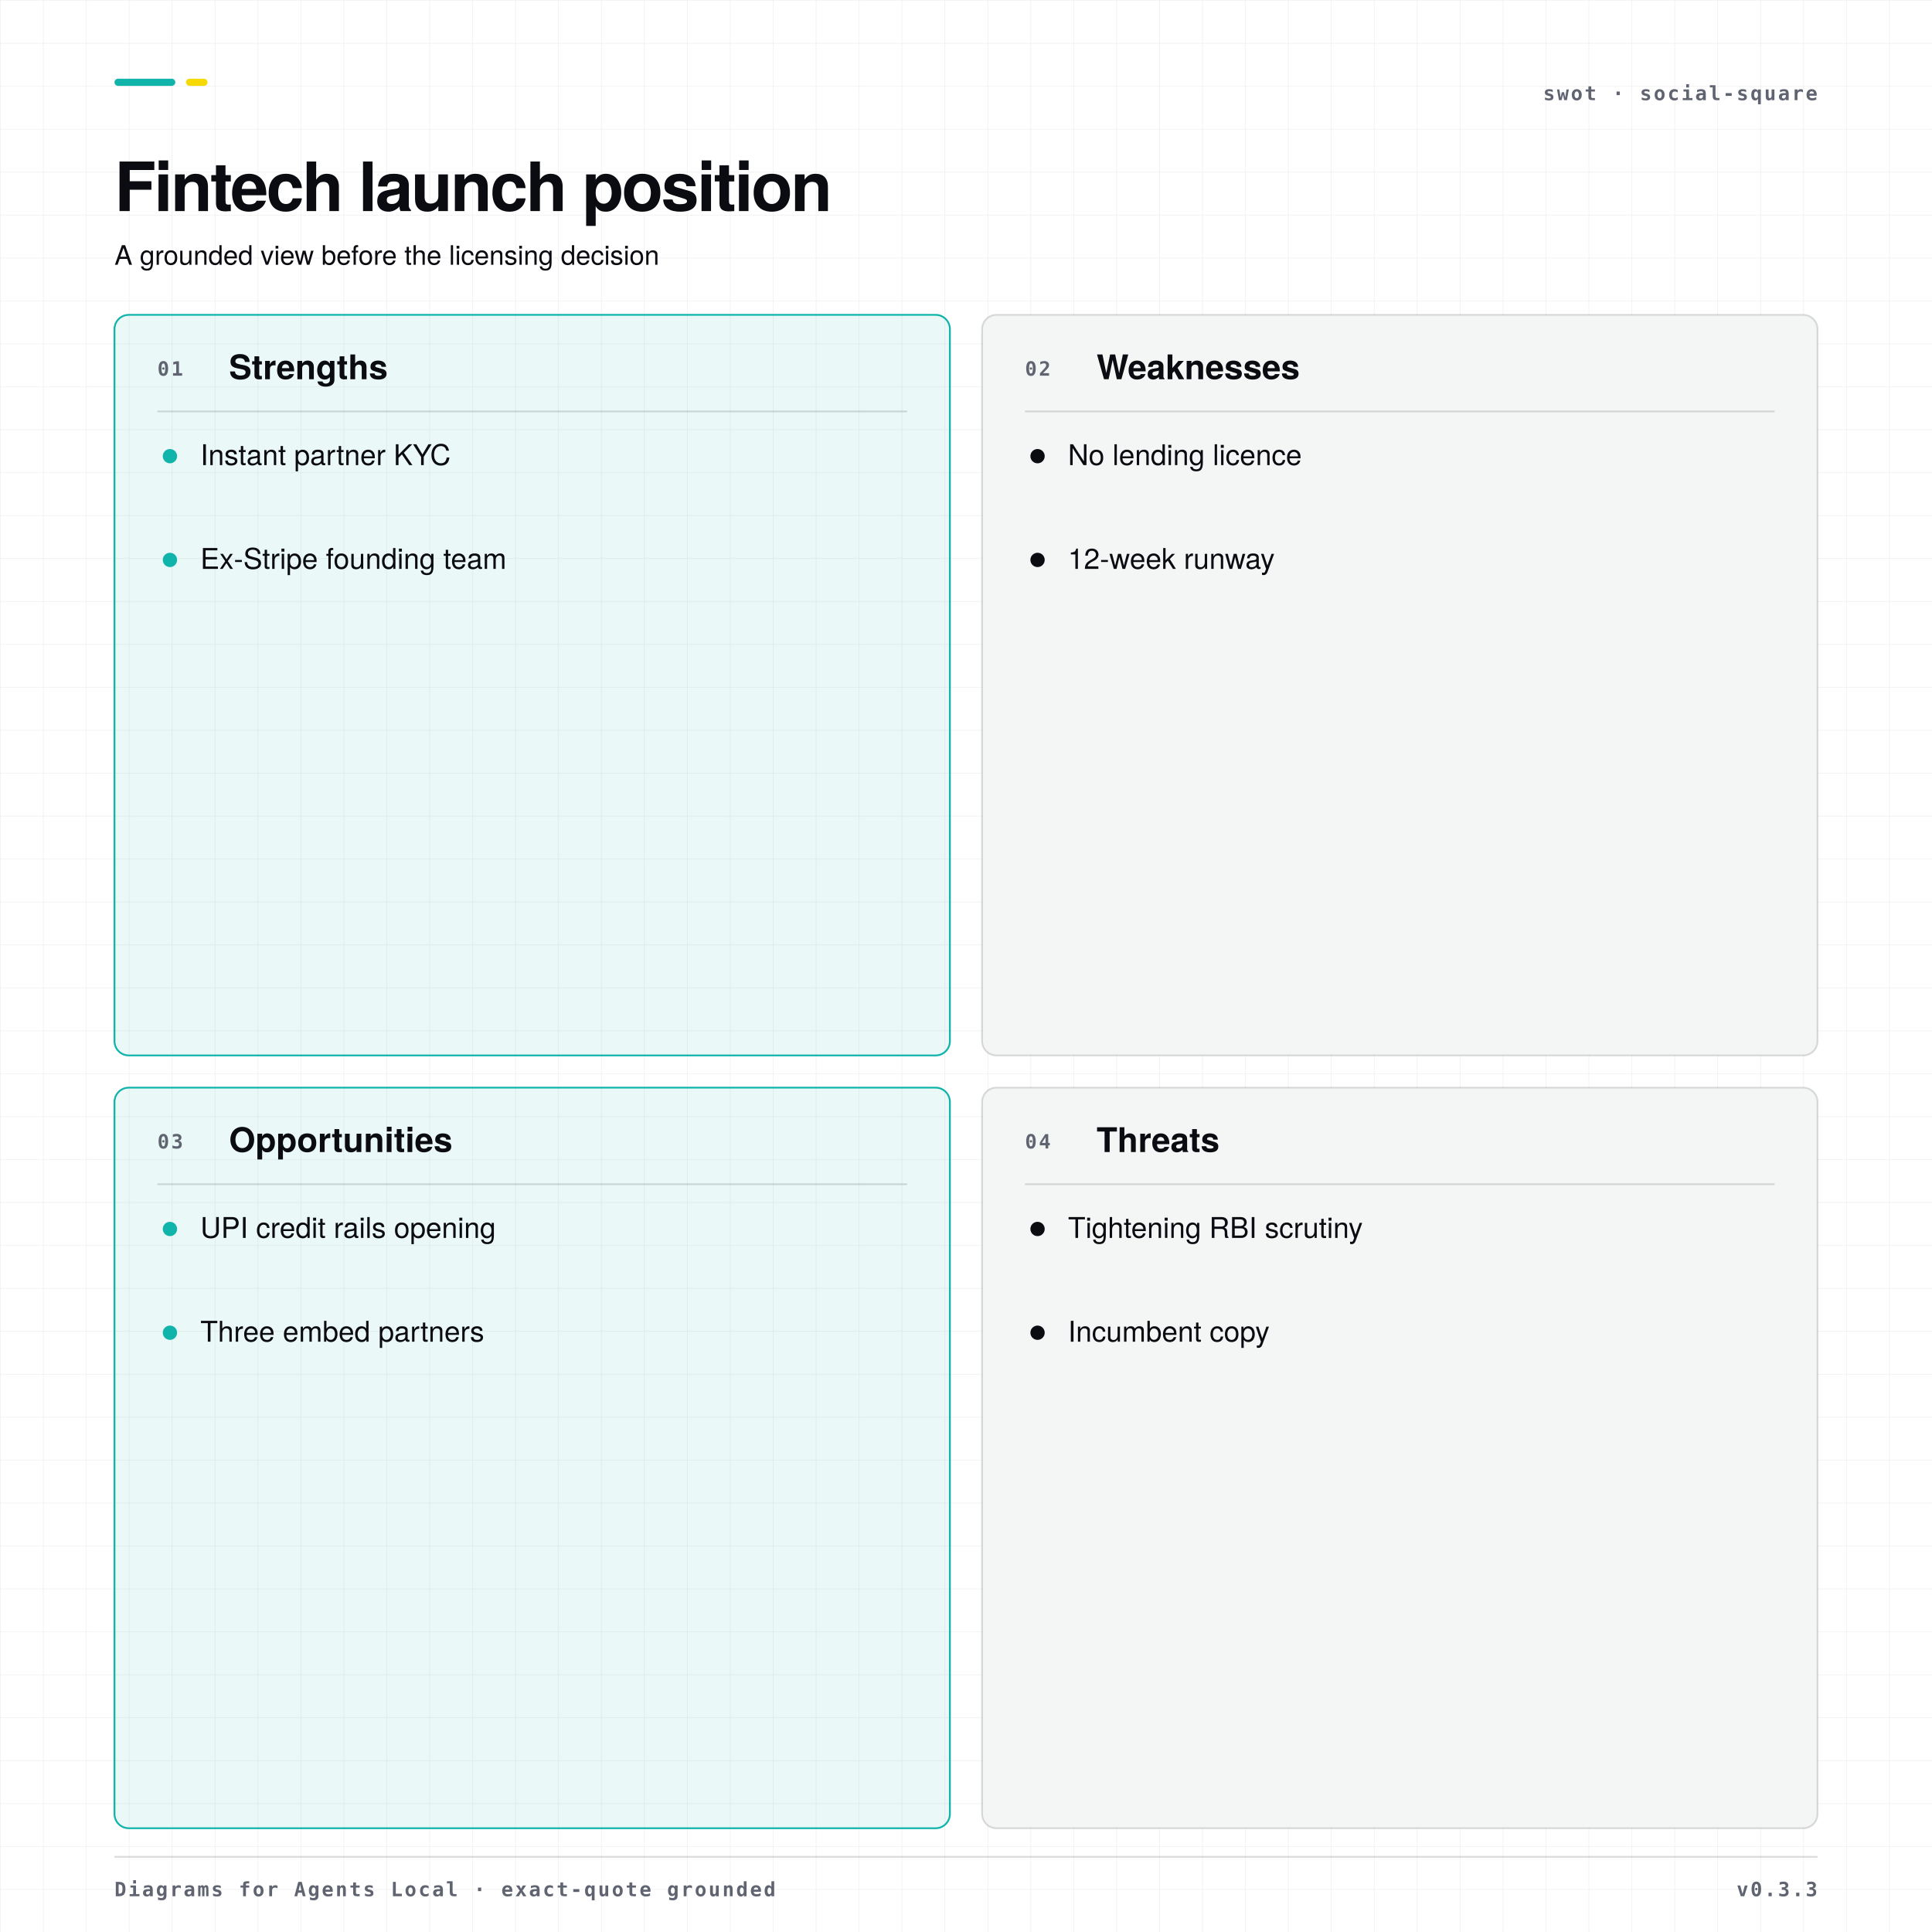
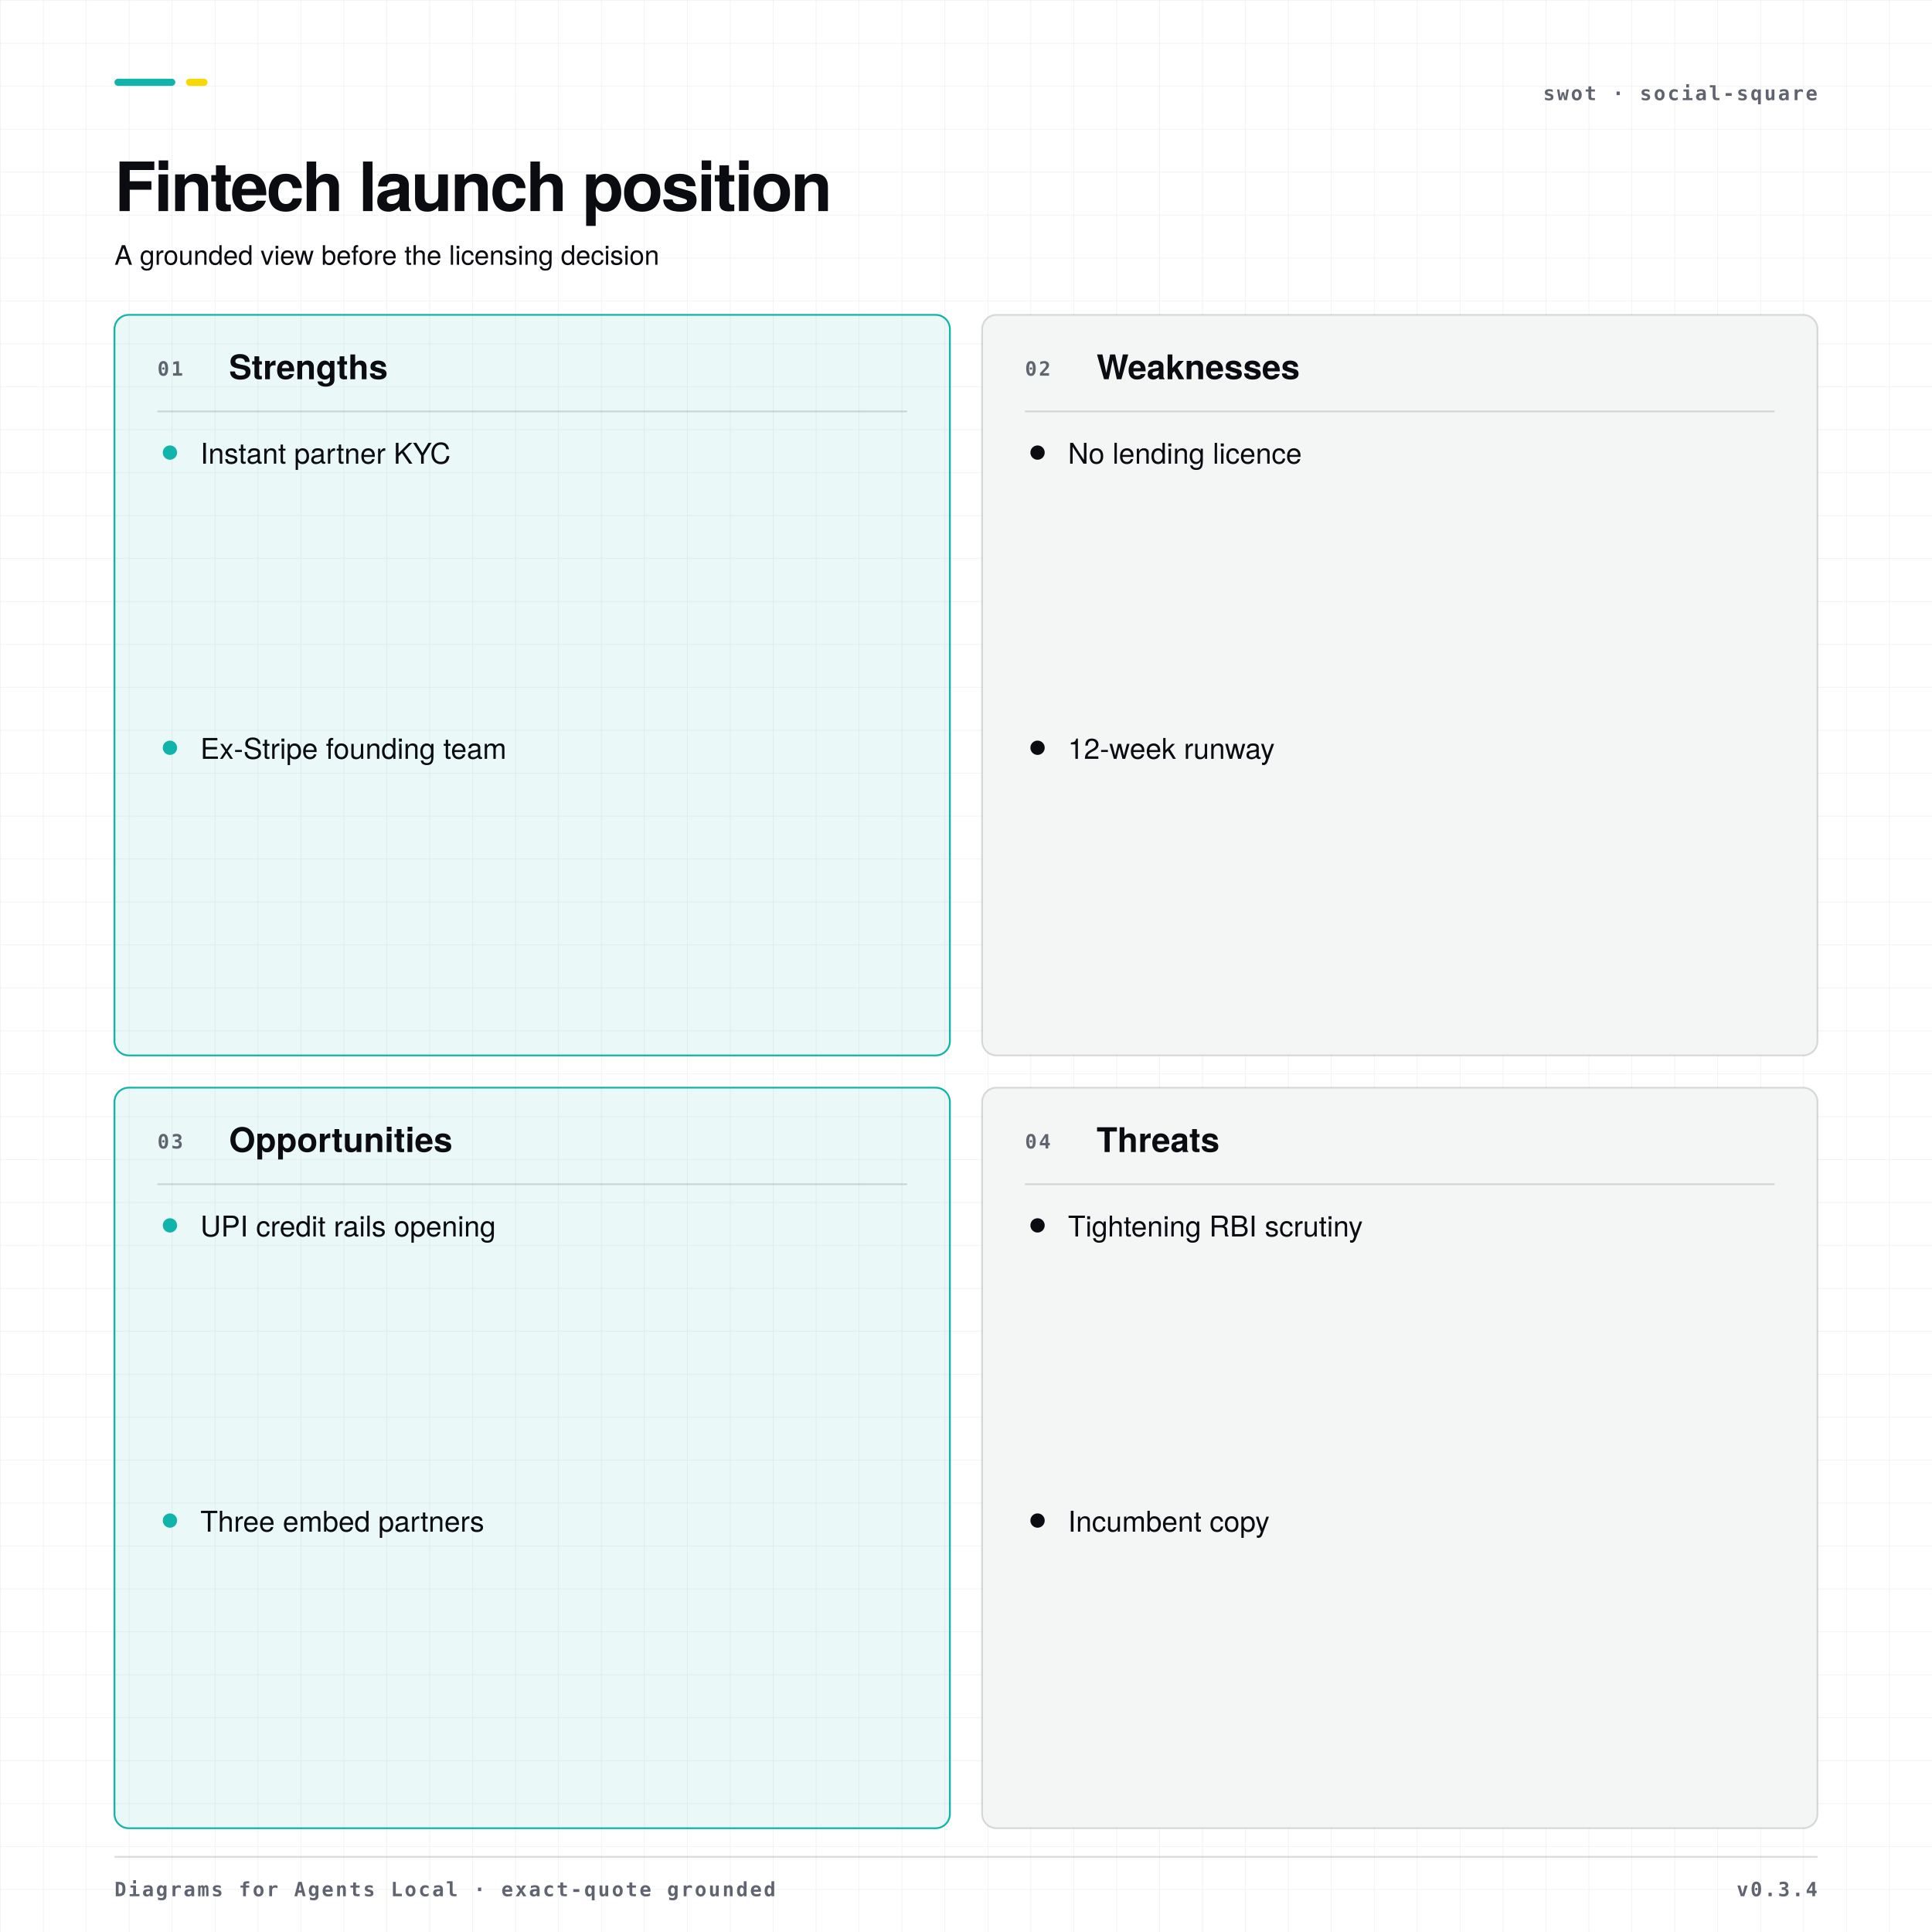
<svg xmlns="http://www.w3.org/2000/svg" role="img" aria-labelledby="diagrams-for-agents-title diagrams-for-agents-desc" viewBox="0 0 1080 1080" width="1080" height="1080" data-diagrams-for-agents-family="swot">
  <style>
    :root{--paper:#ffffff;--paper-2:#f4f6f5;--ink:#0b0b12;--muted:#5f6470;--accent:#10b4ab;--accent-2:#f5d900;--accent-soft:#10b4ab1c;--rule:#0b0b1220;--rule-strong:#0b0b125c}
    text{font-family:Avenir Next, Helvetica Neue, sans-serif;fill:#0b0b12}
    .eyebrow,.axis,.edge-label,.meta{font-family:ui-monospace,SFMono-Regular,Menlo,monospace;text-transform:uppercase;letter-spacing:.1em;fill:#5f6470}
    .eyebrow{font-size:11px;font-weight:700}.meta{font-size:9px;font-weight:620;letter-spacing:.06em}.axis{font-size:11px;font-weight:650}.edge-label{font-size:10px;font-weight:650}
  </style>
  <defs>
    <marker id="arrow" markerWidth="8" markerHeight="6" refX="7" refY="3" orient="auto">
      <path d="M0 0L8 3L0 6Z" fill="#5f6470" />
    </marker>
    <pattern id="paper-grid" width="24" height="24" patternUnits="userSpaceOnUse">
      <path d="M24 0H0V24" fill="none" stroke="#0b0b1224" stroke-width=".65" />
    </pattern>
  </defs>
  <rect width="100%" height="100%" fill="#ffffff" />
  <rect width="100%" height="100%" fill="url(#paper-grid)" opacity=".44" />
  <rect x="64" y="44" width="34" height="4" rx="2" fill="#10b4ab" />
  <rect x="104" y="44" width="12" height="4" rx="2" fill="#f5d900" />
  <text font-family="Avenir Next, Helvetica Neue, sans-serif" letter-spacing="-.03em" x="64" y="118" text-anchor="start" font-size="38" font-weight="760" fill="#0b0b12" class="diagram-title">
    <tspan x="64" dy="0">Fintech launch position</tspan>
  </text>
  <text x="64" y="148" text-anchor="start" font-size="15" font-weight="500" fill="#5f6470" class="diagram-subtitle">
    <tspan x="64" dy="0">A grounded view before the licensing decision</tspan>
  </text>
  <text x="1016" y="56" text-anchor="end" class="eyebrow">swot · social-square</text>
  <g>
    <rect x="64" y="176" width="467" height="414" rx="8" fill="#10b4ab16" stroke="#10b4ab" />
    <text x="88" y="210" class="eyebrow">01</text>
    <text x="128" y="212" font-size="19" font-weight="700">Strengths</text>
    <line x1="88" y1="230" x2="507" y2="230" stroke="#0b0b1224" />
-     <circle cx="95" cy="255" r="4" fill="#10b4ab" />
-     <text x="112" y="260" text-anchor="start" font-size="16" font-weight="500" fill="#0b0b12" class="">
+     <circle cx="95" cy="253" r="4" fill="#10b4ab" />
+     <text x="112" y="259.2" text-anchor="start" style="font-size:16px" font-weight="500" fill="#0b0b12">
      <tspan x="112" dy="0">Instant partner KYC</tspan>
    </text>
-     <circle cx="95" cy="313" r="4" fill="#10b4ab" />
-     <text x="112" y="318" text-anchor="start" font-size="16" font-weight="500" fill="#0b0b12" class="">
+     <circle cx="95" cy="418" r="4" fill="#10b4ab" />
+     <text x="112" y="424.2" text-anchor="start" style="font-size:16px" font-weight="500" fill="#0b0b12">
      <tspan x="112" dy="0">Ex-Stripe founding team</tspan>
    </text>
  </g>
  <g>
    <rect x="549" y="176" width="467" height="414" rx="8" fill="#f4f6f5" stroke="#0b0b1224" />
    <text x="573" y="210" class="eyebrow">02</text>
    <text x="613" y="212" font-size="19" font-weight="700">Weaknesses</text>
    <line x1="573" y1="230" x2="992" y2="230" stroke="#0b0b1224" />
-     <circle cx="580" cy="255" r="4" fill="#0b0b12" />
-     <text x="597" y="260" text-anchor="start" font-size="16" font-weight="500" fill="#0b0b12" class="">
+     <circle cx="580" cy="253" r="4" fill="#0b0b12" />
+     <text x="597" y="259.2" text-anchor="start" style="font-size:16px" font-weight="500" fill="#0b0b12">
      <tspan x="597" dy="0">No lending licence</tspan>
    </text>
-     <circle cx="580" cy="313" r="4" fill="#0b0b12" />
-     <text x="597" y="318" text-anchor="start" font-size="16" font-weight="500" fill="#0b0b12" class="">
+     <circle cx="580" cy="418" r="4" fill="#0b0b12" />
+     <text x="597" y="424.2" text-anchor="start" style="font-size:16px" font-weight="500" fill="#0b0b12">
      <tspan x="597" dy="0">12-week runway</tspan>
    </text>
  </g>
  <g>
    <rect x="64" y="608" width="467" height="414" rx="8" fill="#10b4ab16" stroke="#10b4ab" />
    <text x="88" y="642" class="eyebrow">03</text>
    <text x="128" y="644" font-size="19" font-weight="700">Opportunities</text>
    <line x1="88" y1="662" x2="507" y2="662" stroke="#0b0b1224" />
-     <circle cx="95" cy="687" r="4" fill="#10b4ab" />
-     <text x="112" y="692" text-anchor="start" font-size="16" font-weight="500" fill="#0b0b12" class="">
+     <circle cx="95" cy="685" r="4" fill="#10b4ab" />
+     <text x="112" y="691.2" text-anchor="start" style="font-size:16px" font-weight="500" fill="#0b0b12">
      <tspan x="112" dy="0">UPI credit rails opening</tspan>
    </text>
-     <circle cx="95" cy="745" r="4" fill="#10b4ab" />
-     <text x="112" y="750" text-anchor="start" font-size="16" font-weight="500" fill="#0b0b12" class="">
+     <circle cx="95" cy="850" r="4" fill="#10b4ab" />
+     <text x="112" y="856.2" text-anchor="start" style="font-size:16px" font-weight="500" fill="#0b0b12">
      <tspan x="112" dy="0">Three embed partners</tspan>
    </text>
  </g>
  <g>
    <rect x="549" y="608" width="467" height="414" rx="8" fill="#f4f6f5" stroke="#0b0b1224" />
    <text x="573" y="642" class="eyebrow">04</text>
    <text x="613" y="644" font-size="19" font-weight="700">Threats</text>
    <line x1="573" y1="662" x2="992" y2="662" stroke="#0b0b1224" />
-     <circle cx="580" cy="687" r="4" fill="#0b0b12" />
-     <text x="597" y="692" text-anchor="start" font-size="16" font-weight="500" fill="#0b0b12" class="">
+     <circle cx="580" cy="685" r="4" fill="#0b0b12" />
+     <text x="597" y="691.2" text-anchor="start" style="font-size:16px" font-weight="500" fill="#0b0b12">
      <tspan x="597" dy="0">Tightening RBI scrutiny</tspan>
    </text>
-     <circle cx="580" cy="745" r="4" fill="#0b0b12" />
-     <text x="597" y="750" text-anchor="start" font-size="16" font-weight="500" fill="#0b0b12" class="">
+     <circle cx="580" cy="850" r="4" fill="#0b0b12" />
+     <text x="597" y="856.2" text-anchor="start" style="font-size:16px" font-weight="500" fill="#0b0b12">
      <tspan x="597" dy="0">Incumbent copy</tspan>
    </text>
  </g>
  <line x1="64" y1="1038" x2="1016" y2="1038" stroke="#0b0b1224" />
  <text x="64" y="1060" class="eyebrow">Diagrams for Agents Local · exact-quote grounded</text>
-   <text x="1016" y="1060" text-anchor="end" class="eyebrow">v0.3.3</text>
+   <text x="1016" y="1060" text-anchor="end" class="eyebrow">v0.3.4</text>
</svg>
